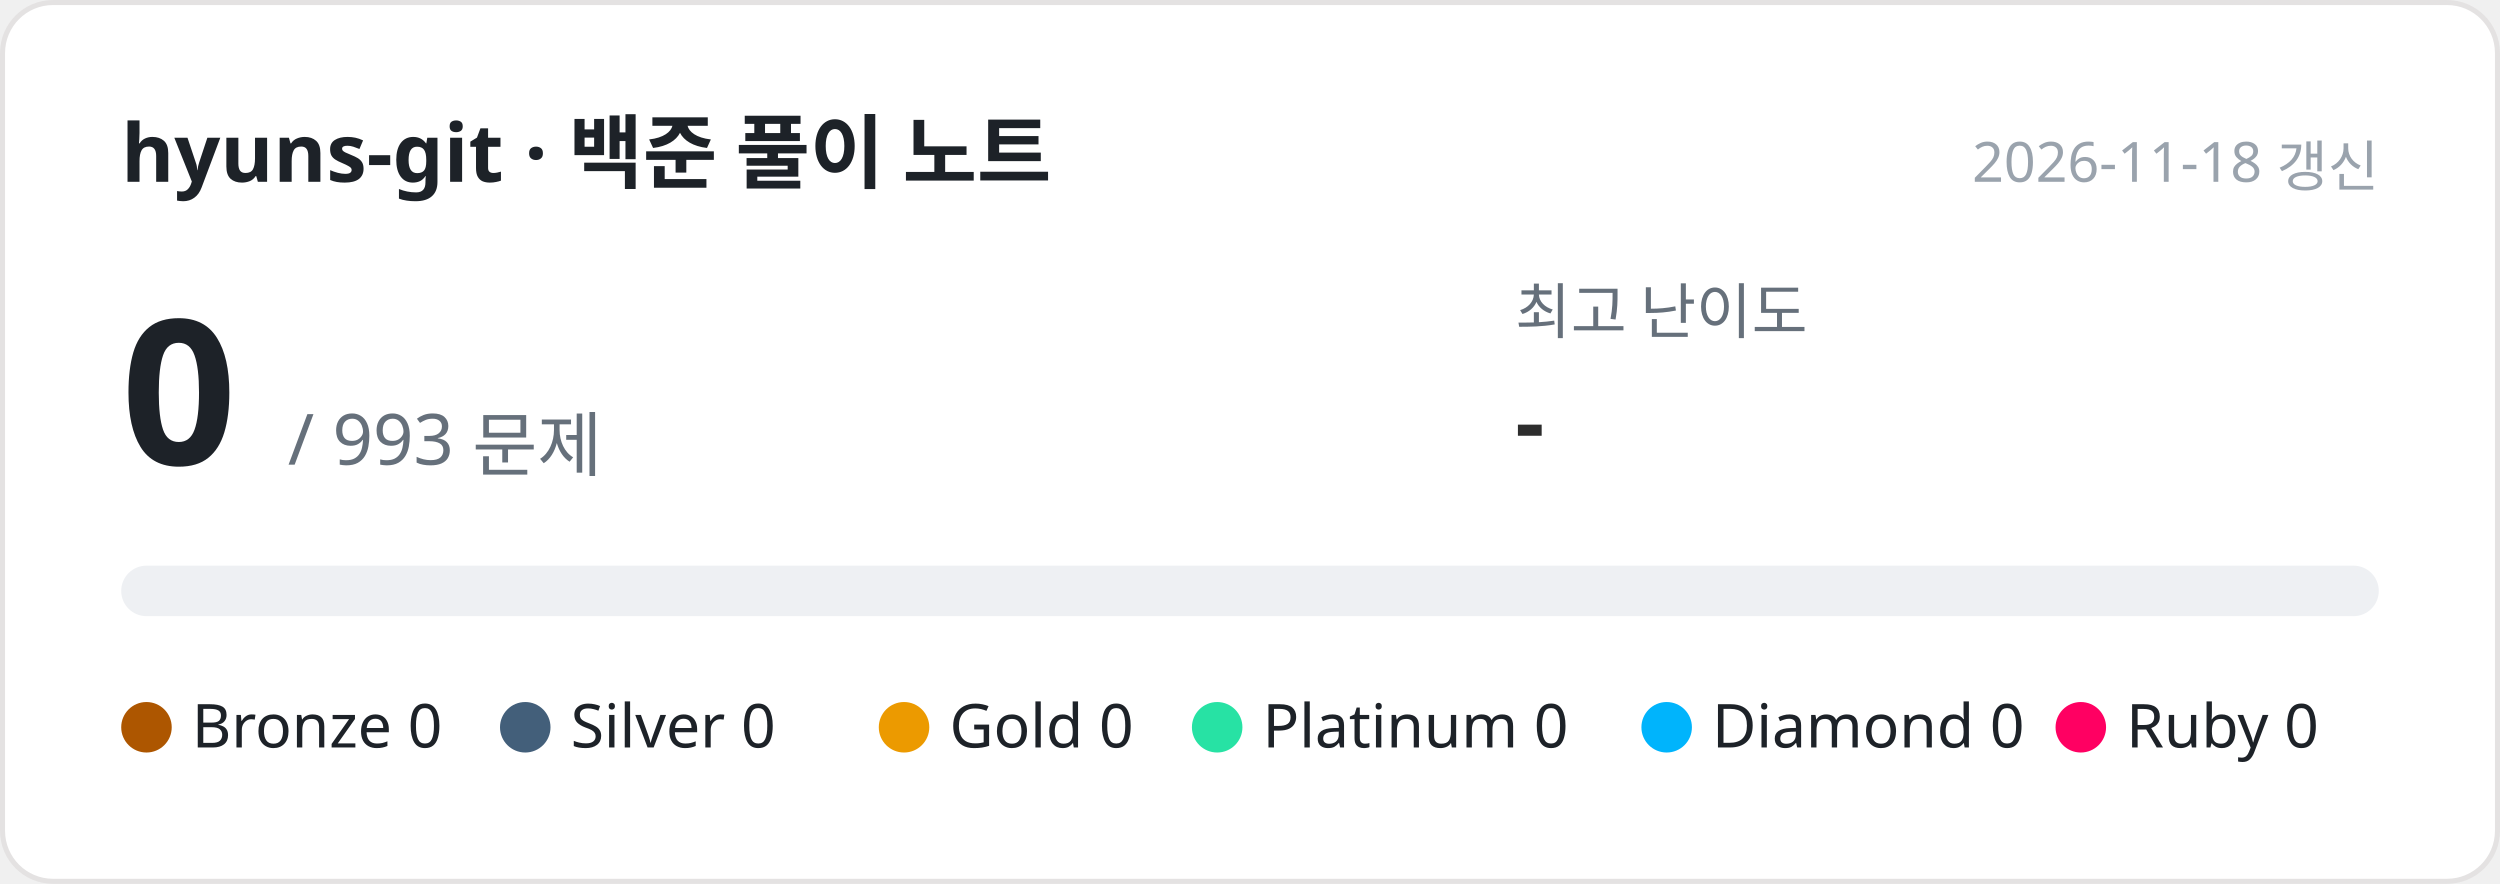
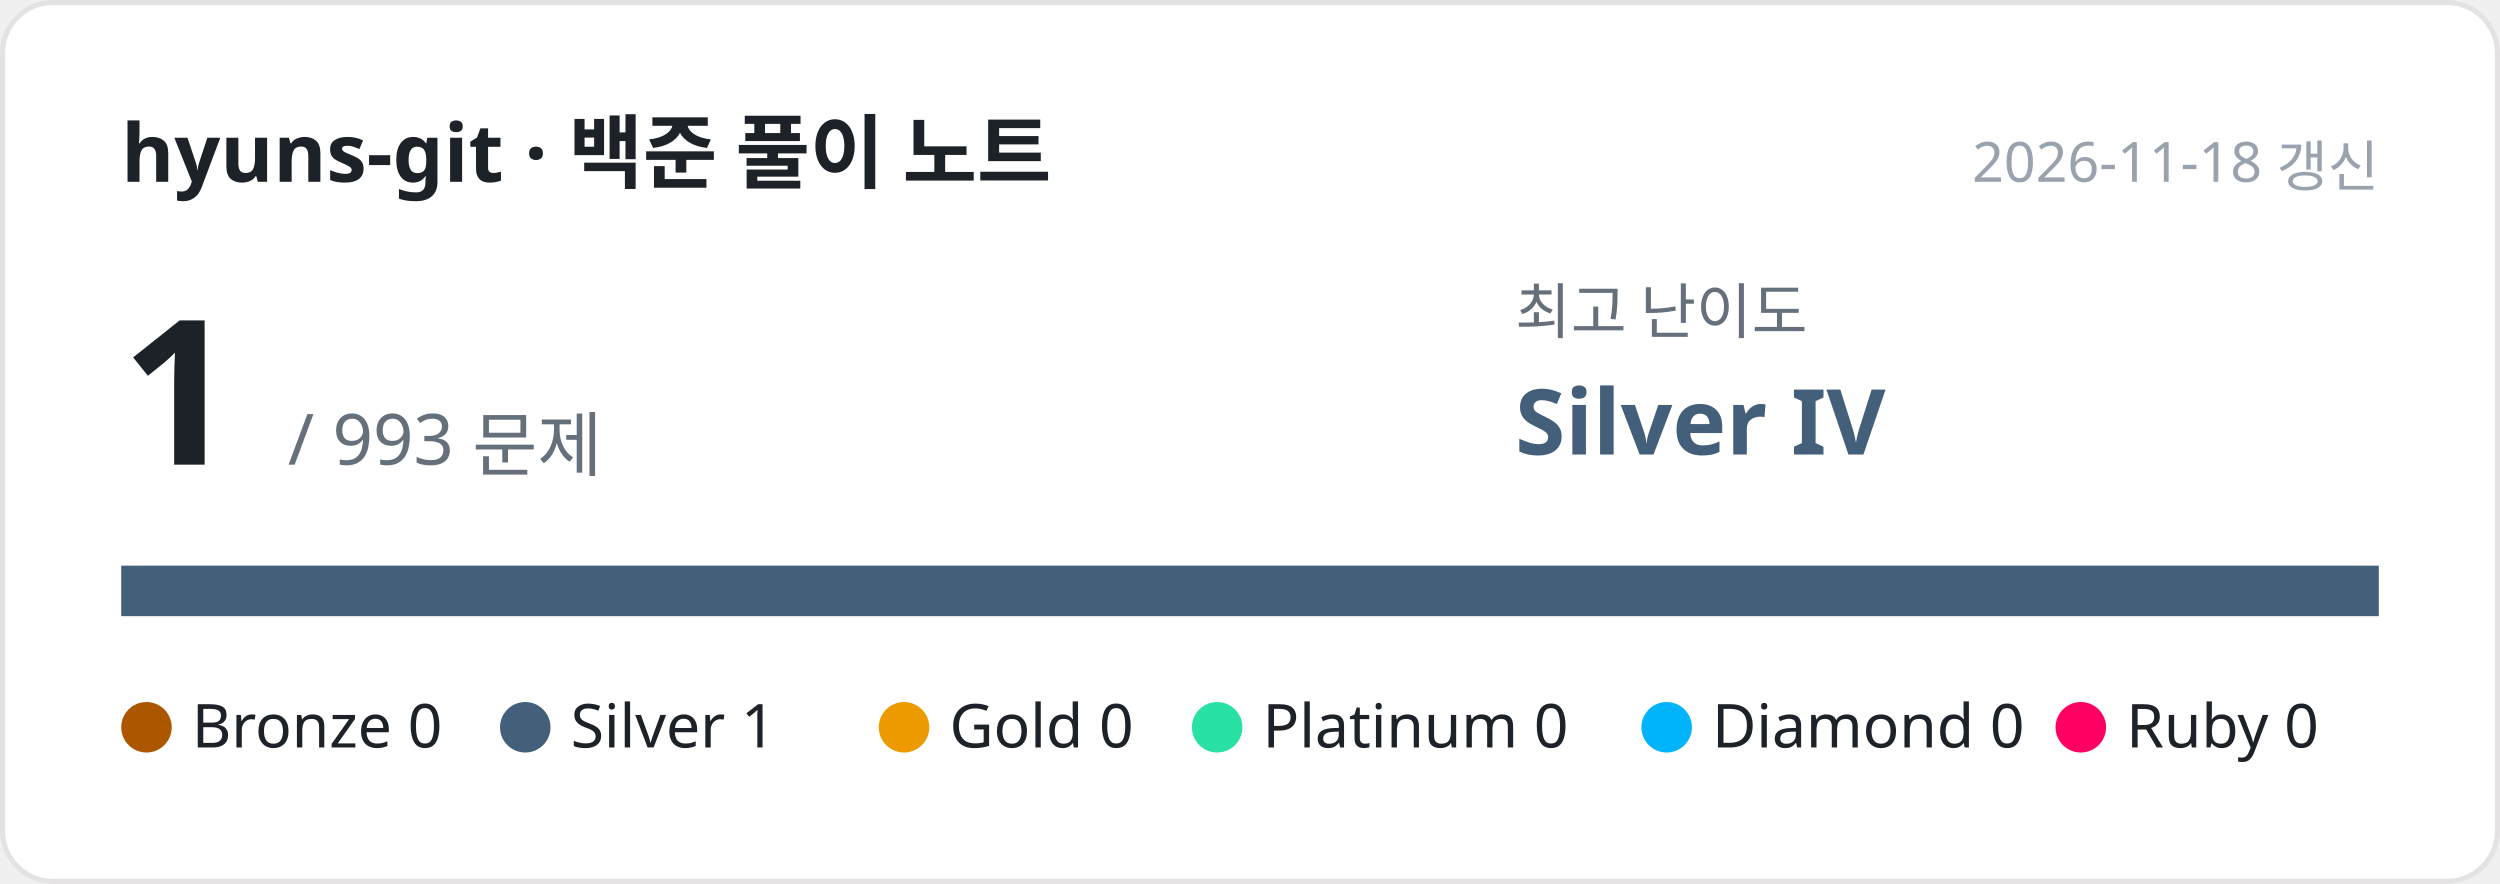
- <svg xmlns="http://www.w3.org/2000/svg" width="495" height="175" viewBox="0 0 495 175" role="img" aria-label="백준 풀이 0문제">
+ <svg xmlns="http://www.w3.org/2000/svg" width="495" height="175" viewBox="0 0 495 175" role="img" aria-label="백준 풀이 1문제">
  <rect x="0.5" y="0.5" width="494" height="174" rx="10" fill="#ffffff" stroke="#e4e2e2" />
  <text x="24" y="36" font-family="'Segoe UI','Apple SD Gothic Neo','Noto Sans KR',sans-serif" font-size="16" font-weight="700" fill="#1d2228">hyuns-git · 백준 풀이 노트</text>
-   <text x="24" y="92" font-family="'Segoe UI','Apple SD Gothic Neo','Noto Sans KR',sans-serif" font-size="40" font-weight="700" fill="#1d2228">0</text>
+   <text x="24" y="92" font-family="'Segoe UI','Apple SD Gothic Neo','Noto Sans KR',sans-serif" font-size="40" font-weight="700" fill="#1d2228">1</text>
  <text x="57" y="92" font-family="'Segoe UI','Apple SD Gothic Neo','Noto Sans KR',sans-serif" font-size="14" fill="#66707b">/ 993 문제</text>
  <text x="300" y="66" font-family="'Segoe UI','Apple SD Gothic Neo','Noto Sans KR',sans-serif" font-size="12" fill="#66707b">최고 난이도</text>
-   <text x="300" y="90" font-family="'Segoe UI','Apple SD Gothic Neo','Noto Sans KR',sans-serif" font-size="18" font-weight="700" fill="#2d2d2d">-</text>
+   <text x="300" y="90" font-family="'Segoe UI','Apple SD Gothic Neo','Noto Sans KR',sans-serif" font-size="18" font-weight="700" fill="#435f7a">Silver IV</text>
  <rect x="24" y="112" width="447" height="10" rx="5" fill="#eef0f3" />
+   <rect x="24.0" y="112" width="447.0" height="10" fill="#435f7a" />
  <circle cx="29" cy="144" r="5" fill="#ad5600" />
  <text x="38" y="148" font-family="'Segoe UI','Apple SD Gothic Neo','Noto Sans KR',sans-serif" font-size="12" fill="#1d2228">Bronze 0</text>
  <circle cx="104" cy="144" r="5" fill="#435f7a" />
-   <text x="113" y="148" font-family="'Segoe UI','Apple SD Gothic Neo','Noto Sans KR',sans-serif" font-size="12" fill="#1d2228">Silver 0</text>
+   <text x="113" y="148" font-family="'Segoe UI','Apple SD Gothic Neo','Noto Sans KR',sans-serif" font-size="12" fill="#1d2228">Silver 1</text>
  <circle cx="179" cy="144" r="5" fill="#ec9a00" />
  <text x="188" y="148" font-family="'Segoe UI','Apple SD Gothic Neo','Noto Sans KR',sans-serif" font-size="12" fill="#1d2228">Gold 0</text>
  <circle cx="241" cy="144" r="5" fill="#27e2a4" />
  <text x="250" y="148" font-family="'Segoe UI','Apple SD Gothic Neo','Noto Sans KR',sans-serif" font-size="12" fill="#1d2228">Platinum 0</text>
  <circle cx="330" cy="144" r="5" fill="#00b4fc" />
  <text x="339" y="148" font-family="'Segoe UI','Apple SD Gothic Neo','Noto Sans KR',sans-serif" font-size="12" fill="#1d2228">Diamond 0</text>
  <circle cx="412" cy="144" r="5" fill="#ff0062" />
  <text x="421" y="148" font-family="'Segoe UI','Apple SD Gothic Neo','Noto Sans KR',sans-serif" font-size="12" fill="#1d2228">Ruby 0</text>
  <text x="471" y="36" text-anchor="end" font-family="'Segoe UI','Apple SD Gothic Neo','Noto Sans KR',sans-serif" font-size="11" fill="#9aa3ad">2026-11-18 갱신</text>
</svg>
